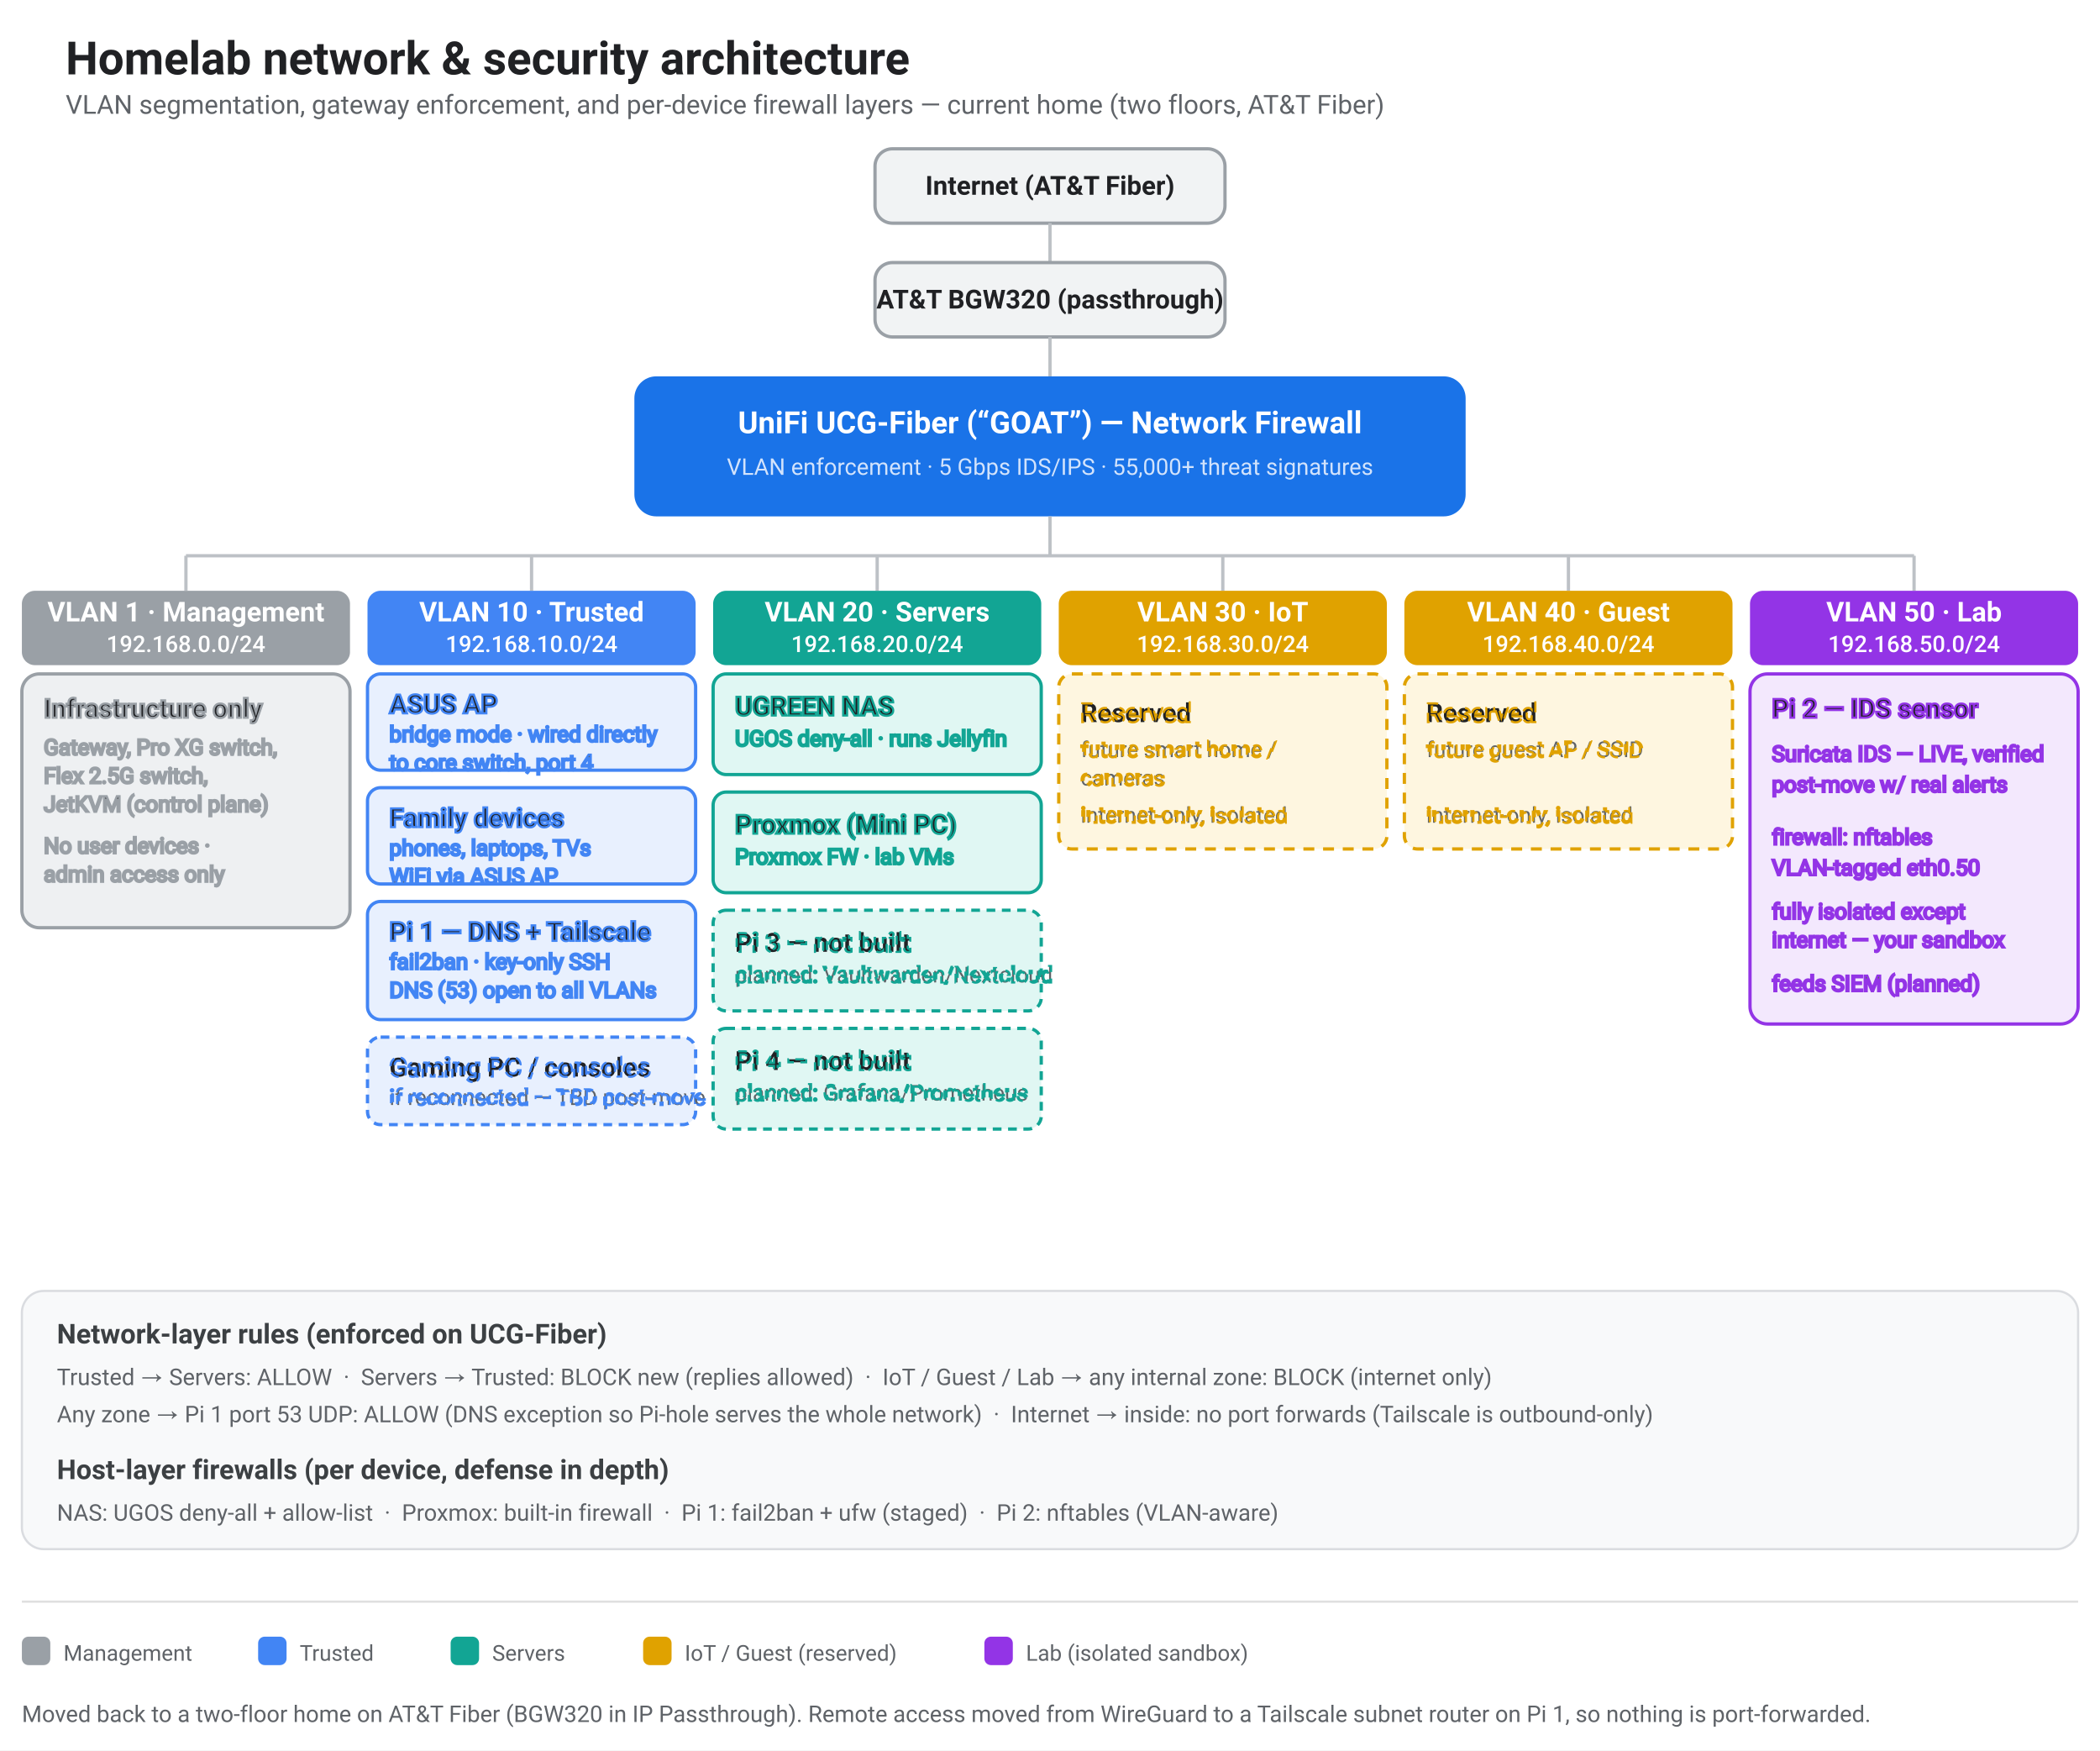
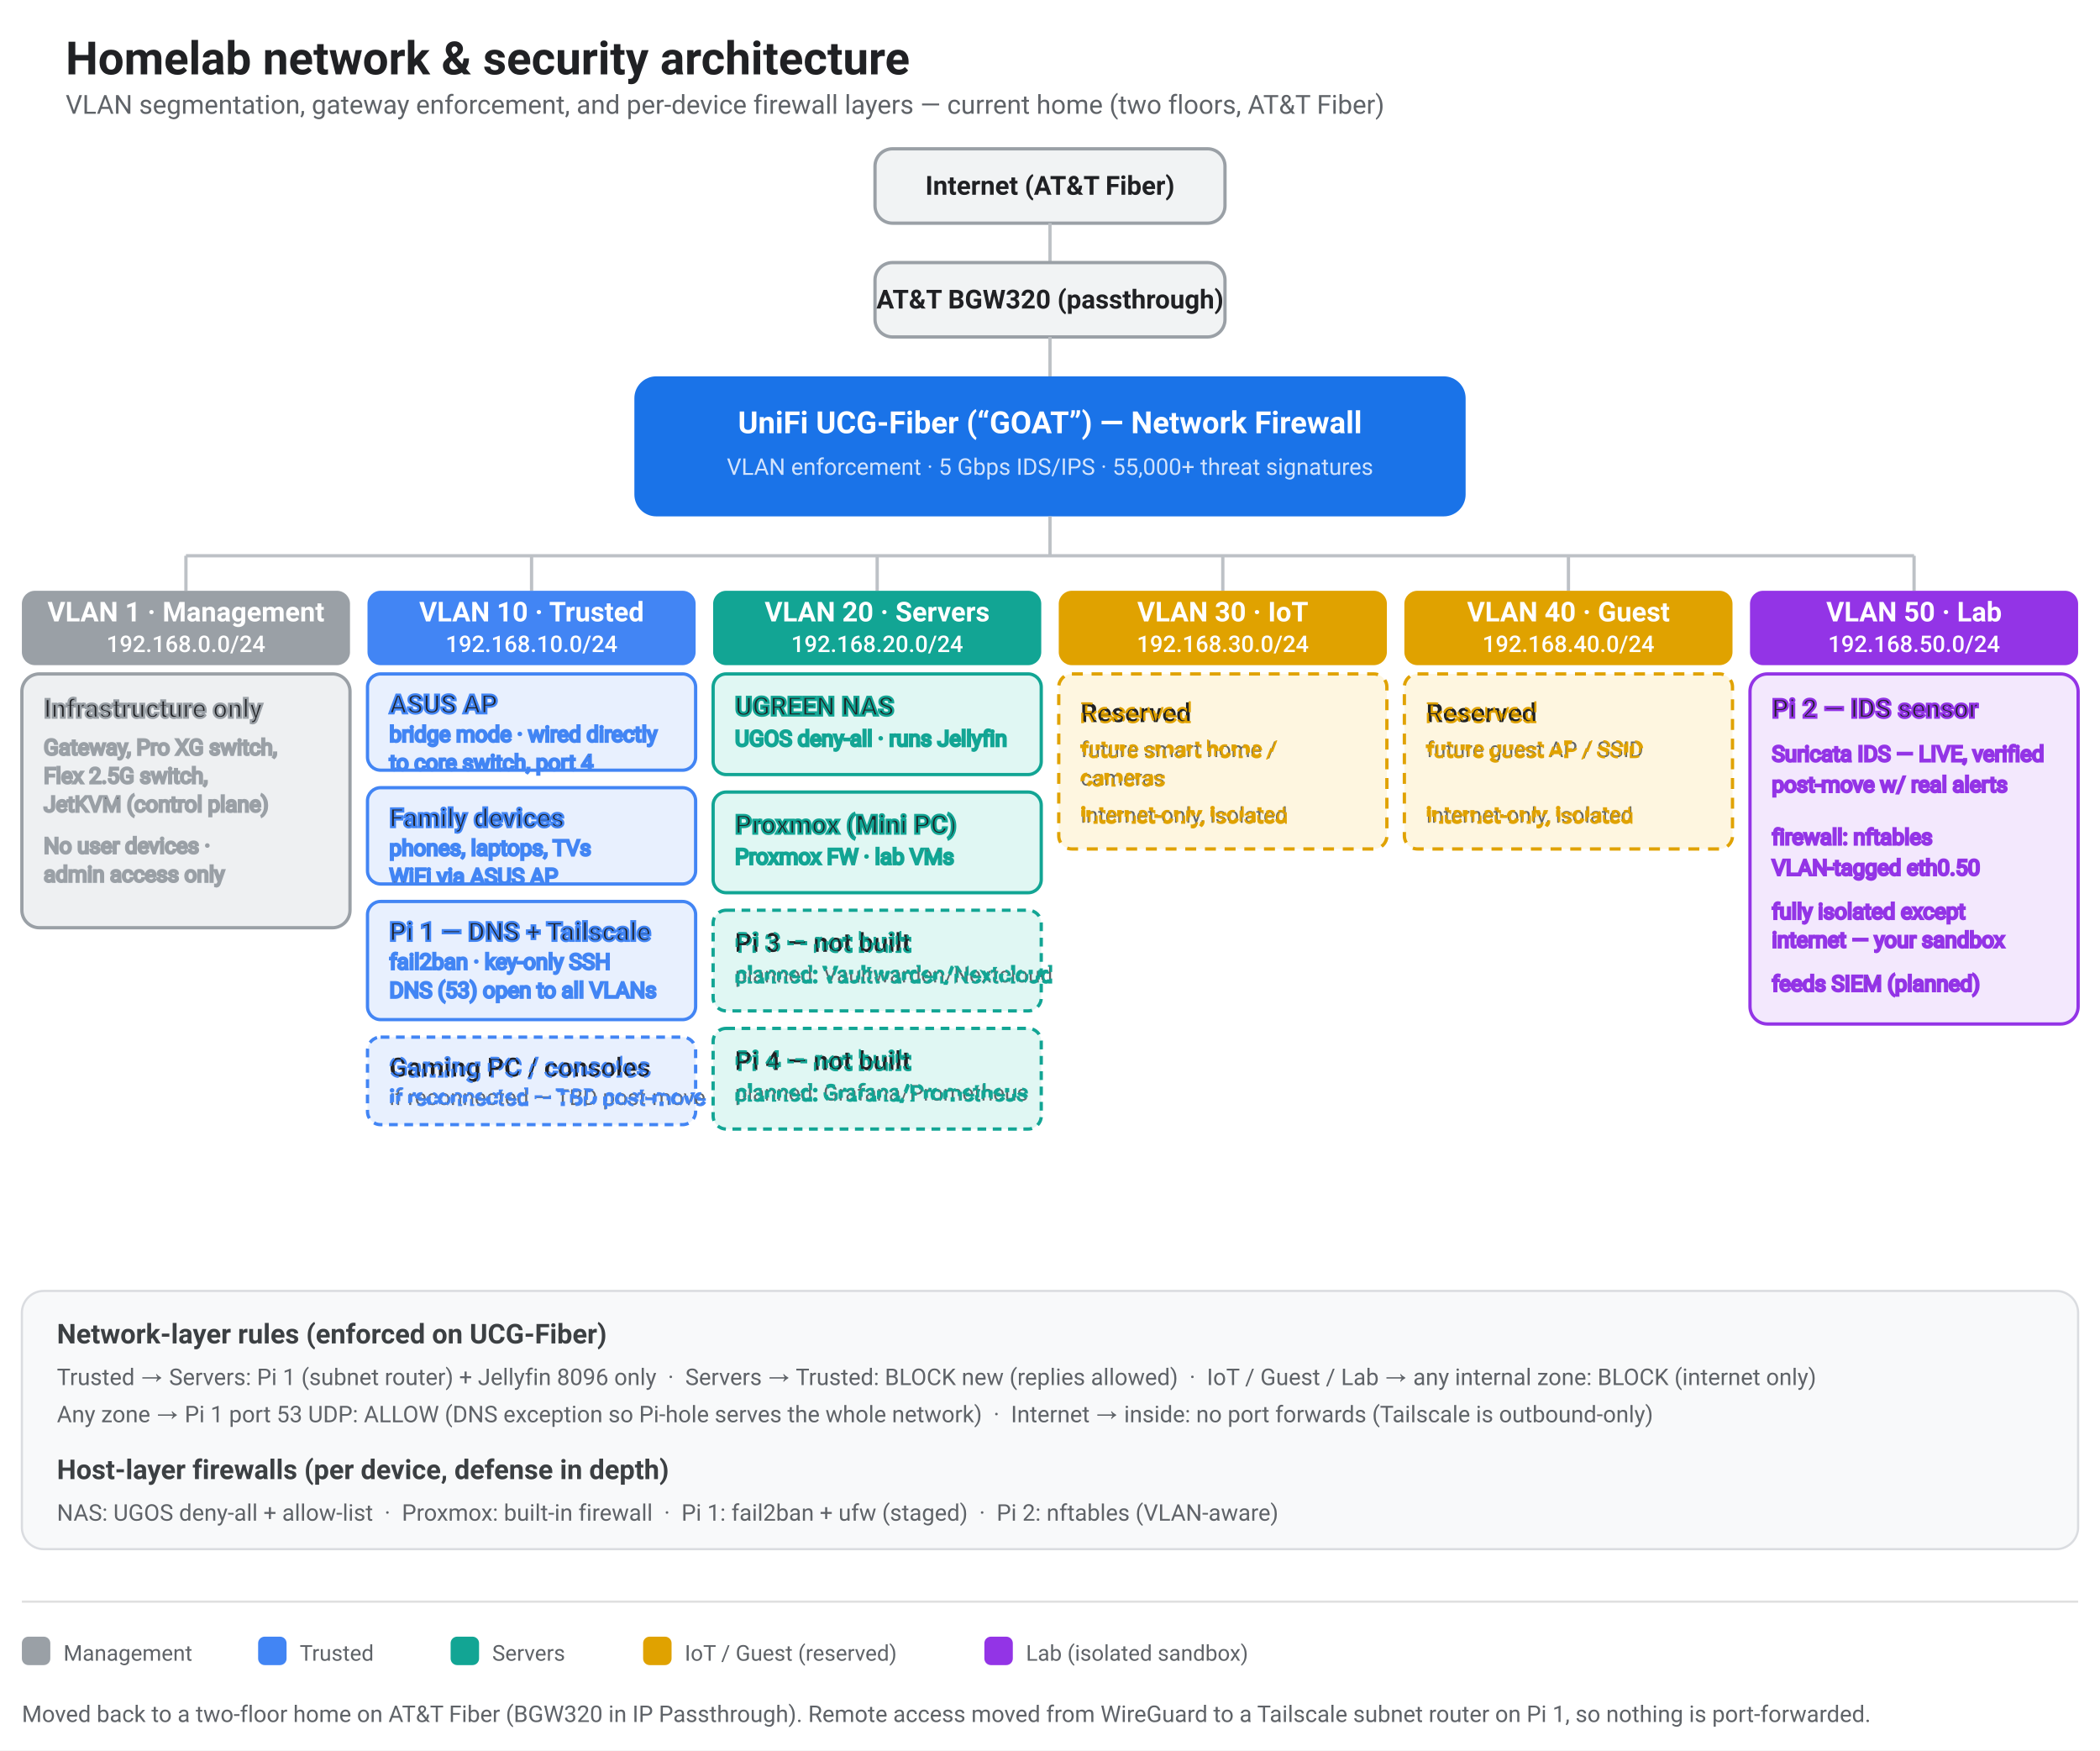
<svg xmlns="http://www.w3.org/2000/svg" viewBox="0 0 960 800" font-family="-apple-system, Segoe UI, Roboto, Helvetica, Arial, sans-serif">
  <style>
    .title   { font-size: 21px; font-weight: 700; fill: #202124; }
    .sub     { font-size: 12px; fill: #5f6368; }
    .colhead { font-size: 12.5px; font-weight: 700; }
    .name    { font-size: 12px; font-weight: 600; fill: #202124; }
    .meta    { font-size: 10px; fill: #5f6368; }
    .gwtitle { font-size: 14px; font-weight: 700; fill: #ffffff; }
    .gwmeta  { font-size: 10.5px; fill: #d2e3fc; }
    .grouptitle { font-size: 12.5px; font-weight: 700; fill: #3c4043; }
    .note    { font-size: 10.5px; fill: #5f6368; }
    .mgmt       { fill: #eef0f2; stroke: #9aa0a6; }
    .trusted    { fill: #e8f0fe; stroke: #4285f4; }
    .servers    { fill: #e0f7f3; stroke: #12a594; }
    .reserved   { fill: #fef6e0; stroke: #e0a200; stroke-dasharray: 5 4; }
    .lab        { fill: #f3e8fd; stroke: #9334e6; }
    .box rect { stroke-width: 1.5; }
    .line { stroke: #bdc1c6; stroke-width: 1.5; }
  </style>
  <rect x="0" y="0" width="960" height="800" fill="#ffffff" />
  <text class="title" x="30" y="34">Homelab network &amp; security architecture</text>
  <text class="sub" x="30" y="52">VLAN segmentation, gateway enforcement, and per-device firewall layers — current home (two floors, AT&amp;T Fiber)</text>
  <rect x="400" y="68" width="160" height="34" rx="8" fill="#f1f3f4" stroke="#9aa0a6" stroke-width="1.5" />
  <text class="name" x="480" y="89" text-anchor="middle">Internet (AT&amp;T Fiber)</text>
  <line class="line" x1="480" y1="102" x2="480" y2="120" />
  <rect x="400" y="120" width="160" height="34" rx="8" fill="#f1f3f4" stroke="#9aa0a6" stroke-width="1.5" />
  <text class="name" x="480" y="141" text-anchor="middle">AT&amp;T BGW320 (passthrough)</text>
  <line class="line" x1="480" y1="154" x2="480" y2="172" />
  <rect x="290" y="172" width="380" height="64" rx="10" fill="#1a73e8" />
  <text class="gwtitle" x="480" y="198" text-anchor="middle">UniFi UCG-Fiber (“GOAT”) — Network Firewall</text>
  <text class="gwmeta" x="480" y="217" text-anchor="middle">VLAN enforcement · 5 Gbps IDS/IPS · 55,000+ threat signatures</text>
  <line class="line" x1="480" y1="236" x2="480" y2="254" />
  <line class="line" x1="85" y1="254" x2="480" y2="254" />
  <line class="line" x1="85" y1="254" x2="85" y2="270" />
  <line class="line" x1="243" y1="254" x2="243" y2="270" />
  <line class="line" x1="401" y1="254" x2="401" y2="270" />
  <line class="line" x1="480" y1="254" x2="875" y2="254" />
  <line class="line" x1="559" y1="254" x2="559" y2="270" />
  <line class="line" x1="717" y1="254" x2="717" y2="270" />
  <line class="line" x1="875" y1="254" x2="875" y2="270" />
  <rect x="10" y="270" width="150" height="34" rx="6" fill="#9aa0a6" />
  <text class="colhead" x="85" y="284" text-anchor="middle" fill="#ffffff">VLAN 1 · Management</text>
  <text class="colhead" x="85" y="298" text-anchor="middle" fill="#ffffff" style="font-size:10.5px;font-weight:500">192.168.0.0/24</text>
  <rect x="168" y="270" width="150" height="34" rx="6" fill="#4285f4" />
  <text class="colhead" x="243" y="284" text-anchor="middle" fill="#ffffff">VLAN 10 · Trusted</text>
  <text class="colhead" x="243" y="298" text-anchor="middle" fill="#ffffff" style="font-size:10.5px;font-weight:500">192.168.10.0/24</text>
  <rect x="326" y="270" width="150" height="34" rx="6" fill="#12a594" />
  <text class="colhead" x="401" y="284" text-anchor="middle" fill="#ffffff">VLAN 20 · Servers</text>
  <text class="colhead" x="401" y="298" text-anchor="middle" fill="#ffffff" style="font-size:10.5px;font-weight:500">192.168.20.0/24</text>
  <rect x="484" y="270" width="150" height="34" rx="6" fill="#e0a200" />
  <text class="colhead" x="559" y="284" text-anchor="middle" fill="#ffffff">VLAN 30 · IoT</text>
  <text class="colhead" x="559" y="298" text-anchor="middle" fill="#ffffff" style="font-size:10.5px;font-weight:500">192.168.30.0/24</text>
  <rect x="642" y="270" width="150" height="34" rx="6" fill="#e0a200" />
  <text class="colhead" x="717" y="284" text-anchor="middle" fill="#ffffff">VLAN 40 · Guest</text>
  <text class="colhead" x="717" y="298" text-anchor="middle" fill="#ffffff" style="font-size:10.5px;font-weight:500">192.168.40.0/24</text>
  <rect x="800" y="270" width="150" height="34" rx="6" fill="#9334e6" />
  <text class="colhead" x="875" y="284" text-anchor="middle" fill="#ffffff">VLAN 50 · Lab</text>
  <text class="colhead" x="875" y="298" text-anchor="middle" fill="#ffffff" style="font-size:10.5px;font-weight:500">192.168.50.0/24</text>
  <g class="box mgmt">
    <rect x="10" y="308" width="150" height="116" rx="8" />
    <text class="name" x="20" y="328">Infrastructure only</text>
    <text class="meta" x="20" y="345">Gateway, Pro XG switch,</text>
    <text class="meta" x="20" y="358">Flex 2.5G switch,</text>
    <text class="meta" x="20" y="371">JetKVM (control plane)</text>
    <text class="meta" x="20" y="390">No user devices ·</text>
    <text class="meta" x="20" y="403">admin access only</text>
  </g>
  <g class="box trusted">
    <rect x="168" y="308" width="150" height="44" rx="6" />
    <text class="name" x="178" y="326">ASUS AP</text>
    <text class="meta" x="178" y="339">bridge mode · wired directly</text>
    <text class="meta" x="178" y="352">to core switch, port 4</text>
  </g>
  <g class="box trusted">
    <rect x="168" y="360" width="150" height="44" rx="6" />
    <text class="name" x="178" y="378">Family devices</text>
    <text class="meta" x="178" y="391">phones, laptops, TVs</text>
    <text class="meta" x="178" y="404">WiFi via ASUS AP</text>
  </g>
  <g class="box trusted">
    <rect x="168" y="412" width="150" height="54" rx="6" />
    <text class="name" x="178" y="430">Pi 1 — DNS + Tailscale</text>
    <text class="meta" x="178" y="443">fail2ban · key-only SSH</text>
    <text class="meta" x="178" y="456">DNS (53) open to all VLANs</text>
  </g>
  <g class="box trusted" stroke-dasharray="4 3">
    <rect x="168" y="474" width="150" height="40" rx="6" />
    <text class="name" x="178" y="492">Gaming PC / consoles</text>
    <text class="meta" x="178" y="505">if reconnected — TBD post-move</text>
  </g>
  <g class="box servers">
    <rect x="326" y="308" width="150" height="46" rx="6" />
    <text class="name" x="336" y="327">UGREEN NAS</text>
    <text class="meta" x="336" y="341">UGOS deny-all · runs Jellyfin</text>
  </g>
  <g class="box servers">
    <rect x="326" y="362" width="150" height="46" rx="6" />
    <text class="name" x="336" y="381">Proxmox (Mini PC)</text>
    <text class="meta" x="336" y="395">Proxmox FW · lab VMs</text>
  </g>
  <g class="box servers" stroke-dasharray="4 3">
    <rect x="326" y="416" width="150" height="46" rx="6" />
    <text class="name" x="336" y="435">Pi 3 — not built</text>
    <text class="meta" x="336" y="449">planned: Vaultwarden/Nextcloud</text>
  </g>
  <g class="box servers" stroke-dasharray="4 3">
    <rect x="326" y="470" width="150" height="46" rx="6" />
    <text class="name" x="336" y="489">Pi 4 — not built</text>
    <text class="meta" x="336" y="503">planned: Grafana/Prometheus</text>
  </g>
  <g class="box reserved">
    <rect x="484" y="308" width="150" height="80" rx="6" />
    <text class="name" x="494" y="330">Reserved</text>
    <text class="meta" x="494" y="346">future smart home /</text>
    <text class="meta" x="494" y="359">cameras</text>
    <text class="meta" x="494" y="376">internet-only, isolated</text>
  </g>
  <g class="box reserved">
    <rect x="642" y="308" width="150" height="80" rx="6" />
    <text class="name" x="652" y="330">Reserved</text>
    <text class="meta" x="652" y="346">future guest AP / SSID</text>
    <text class="meta" x="652" y="376">internet-only, isolated</text>
  </g>
  <g class="box lab">
    <rect x="800" y="308" width="150" height="160" rx="8" />
    <text class="name" x="810" y="328">Pi 2 — IDS sensor</text>
    <text class="meta" x="810" y="348">Suricata IDS — LIVE, verified</text>
    <text class="meta" x="810" y="362">post-move w/ real alerts</text>
    <text class="meta" x="810" y="386">firewall: nftables</text>
    <text class="meta" x="810" y="400">VLAN-tagged eth0.50</text>
    <text class="meta" x="810" y="420">fully isolated except</text>
    <text class="meta" x="810" y="433">internet — your sandbox</text>
    <text class="meta" x="810" y="453">feeds SIEM (planned)</text>
  </g>
  <rect x="10" y="590" width="940" height="118" rx="10" fill="#f8f9fa" stroke="#dadce0" stroke-width="1" />
  <text class="grouptitle" x="26" y="614">Network-layer rules (enforced on UCG-Fiber)</text>
-   <text class="note" x="26" y="633">Trusted → Servers: ALLOW  ·  Servers → Trusted: BLOCK new (replies allowed)  ·  IoT / Guest / Lab → any internal zone: BLOCK (internet only)</text>
+   <text class="note" x="26" y="633">Trusted → Servers: Pi 1 (subnet router) + Jellyfin 8096 only  ·  Servers → Trusted: BLOCK new (replies allowed)  ·  IoT / Guest / Lab → any internal zone: BLOCK (internet only)</text>
  <text class="note" x="26" y="650">Any zone → Pi 1 port 53 UDP: ALLOW (DNS exception so Pi-hole serves the whole network)  ·  Internet → inside: no port forwards (Tailscale is outbound-only)</text>
  <text class="grouptitle" x="26" y="676">Host-layer firewalls (per device, defense in depth)</text>
  <text class="note" x="26" y="695">NAS: UGOS deny-all + allow-list  ·  Proxmox: built-in firewall  ·  Pi 1: fail2ban + ufw (staged)  ·  Pi 2: nftables (VLAN-aware)</text>
  <line x1="10" y1="732" x2="950" y2="732" stroke="#e0e0e0" stroke-width="1" />
  <rect x="10" y="748" width="13" height="13" rx="3" fill="#9aa0a6" />
  <text class="meta" x="29" y="759">Management</text>
  <rect x="118" y="748" width="13" height="13" rx="3" fill="#4285f4" />
  <text class="meta" x="137" y="759">Trusted</text>
  <rect x="206" y="748" width="13" height="13" rx="3" fill="#12a594" />
  <text class="meta" x="225" y="759">Servers</text>
  <rect x="294" y="748" width="13" height="13" rx="3" fill="#e0a200" />
  <text class="meta" x="313" y="759">IoT / Guest (reserved)</text>
  <rect x="450" y="748" width="13" height="13" rx="3" fill="#9334e6" />
  <text class="meta" x="469" y="759">Lab (isolated sandbox)</text>
  <text class="note" x="10" y="787">Moved back to a two-floor home on AT&amp;T Fiber (BGW320 in IP Passthrough). Remote access moved from WireGuard to a Tailscale subnet router on Pi 1, so nothing is port-forwarded.</text>
</svg>
